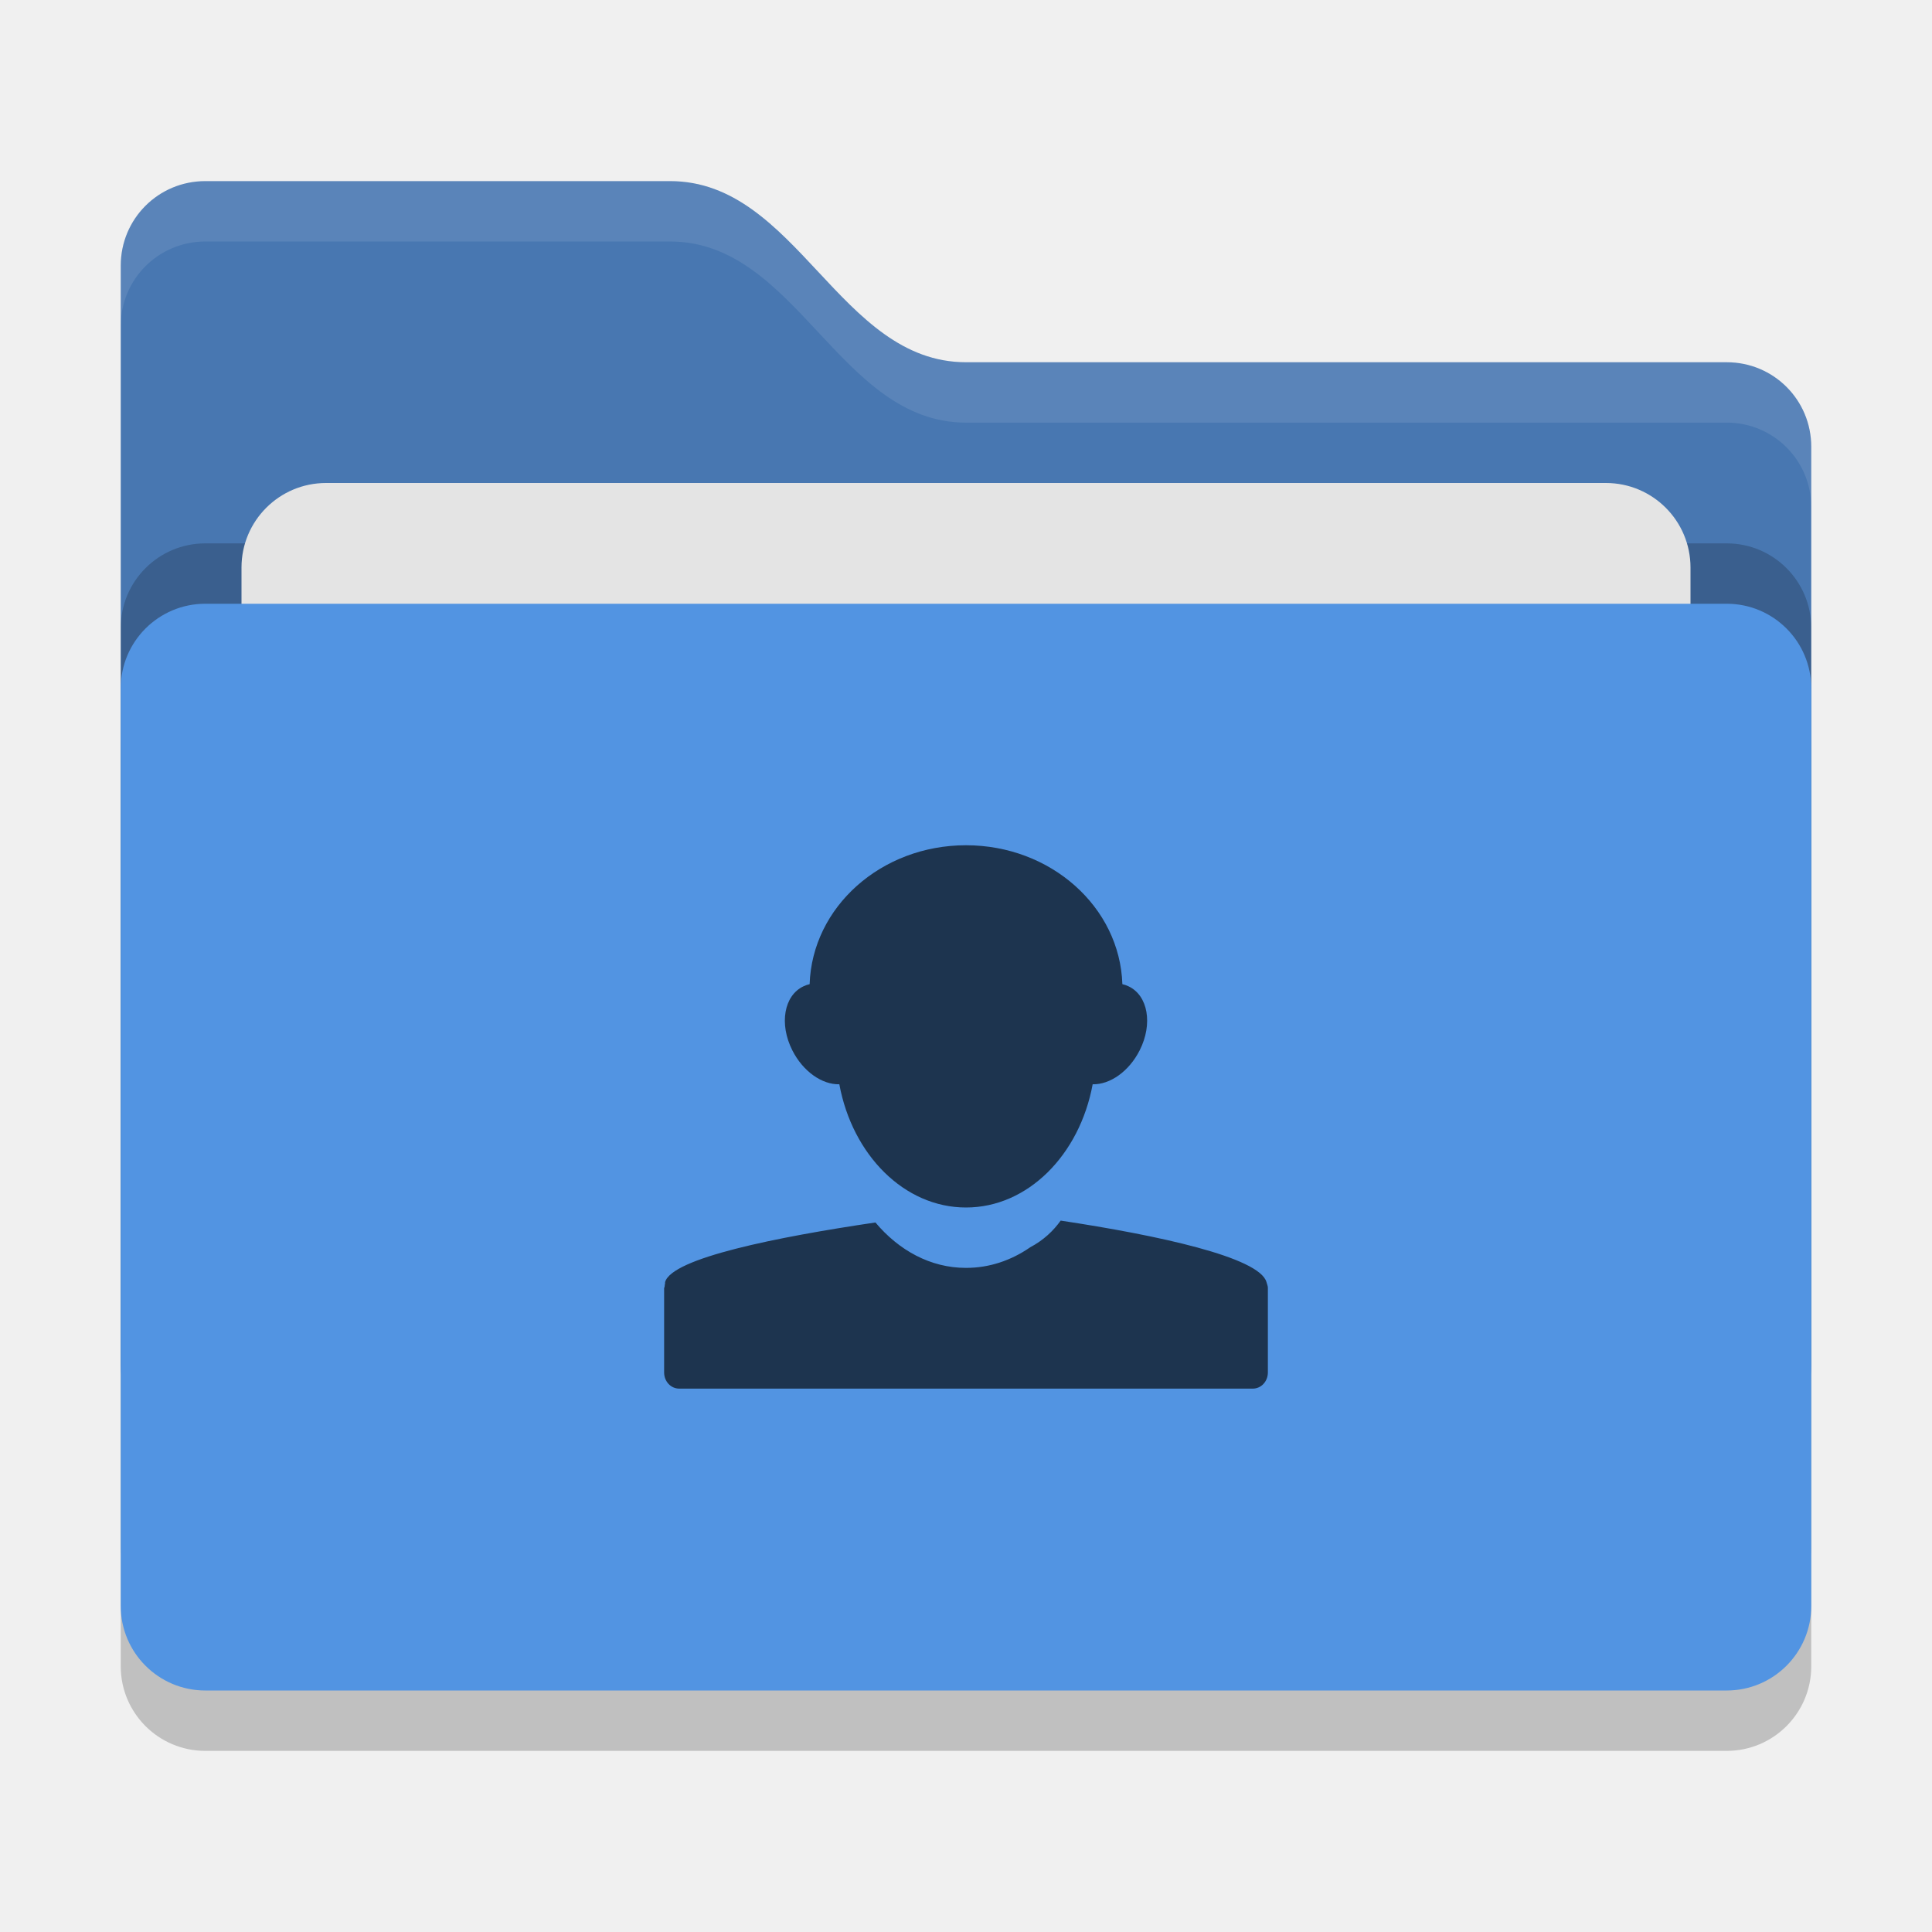
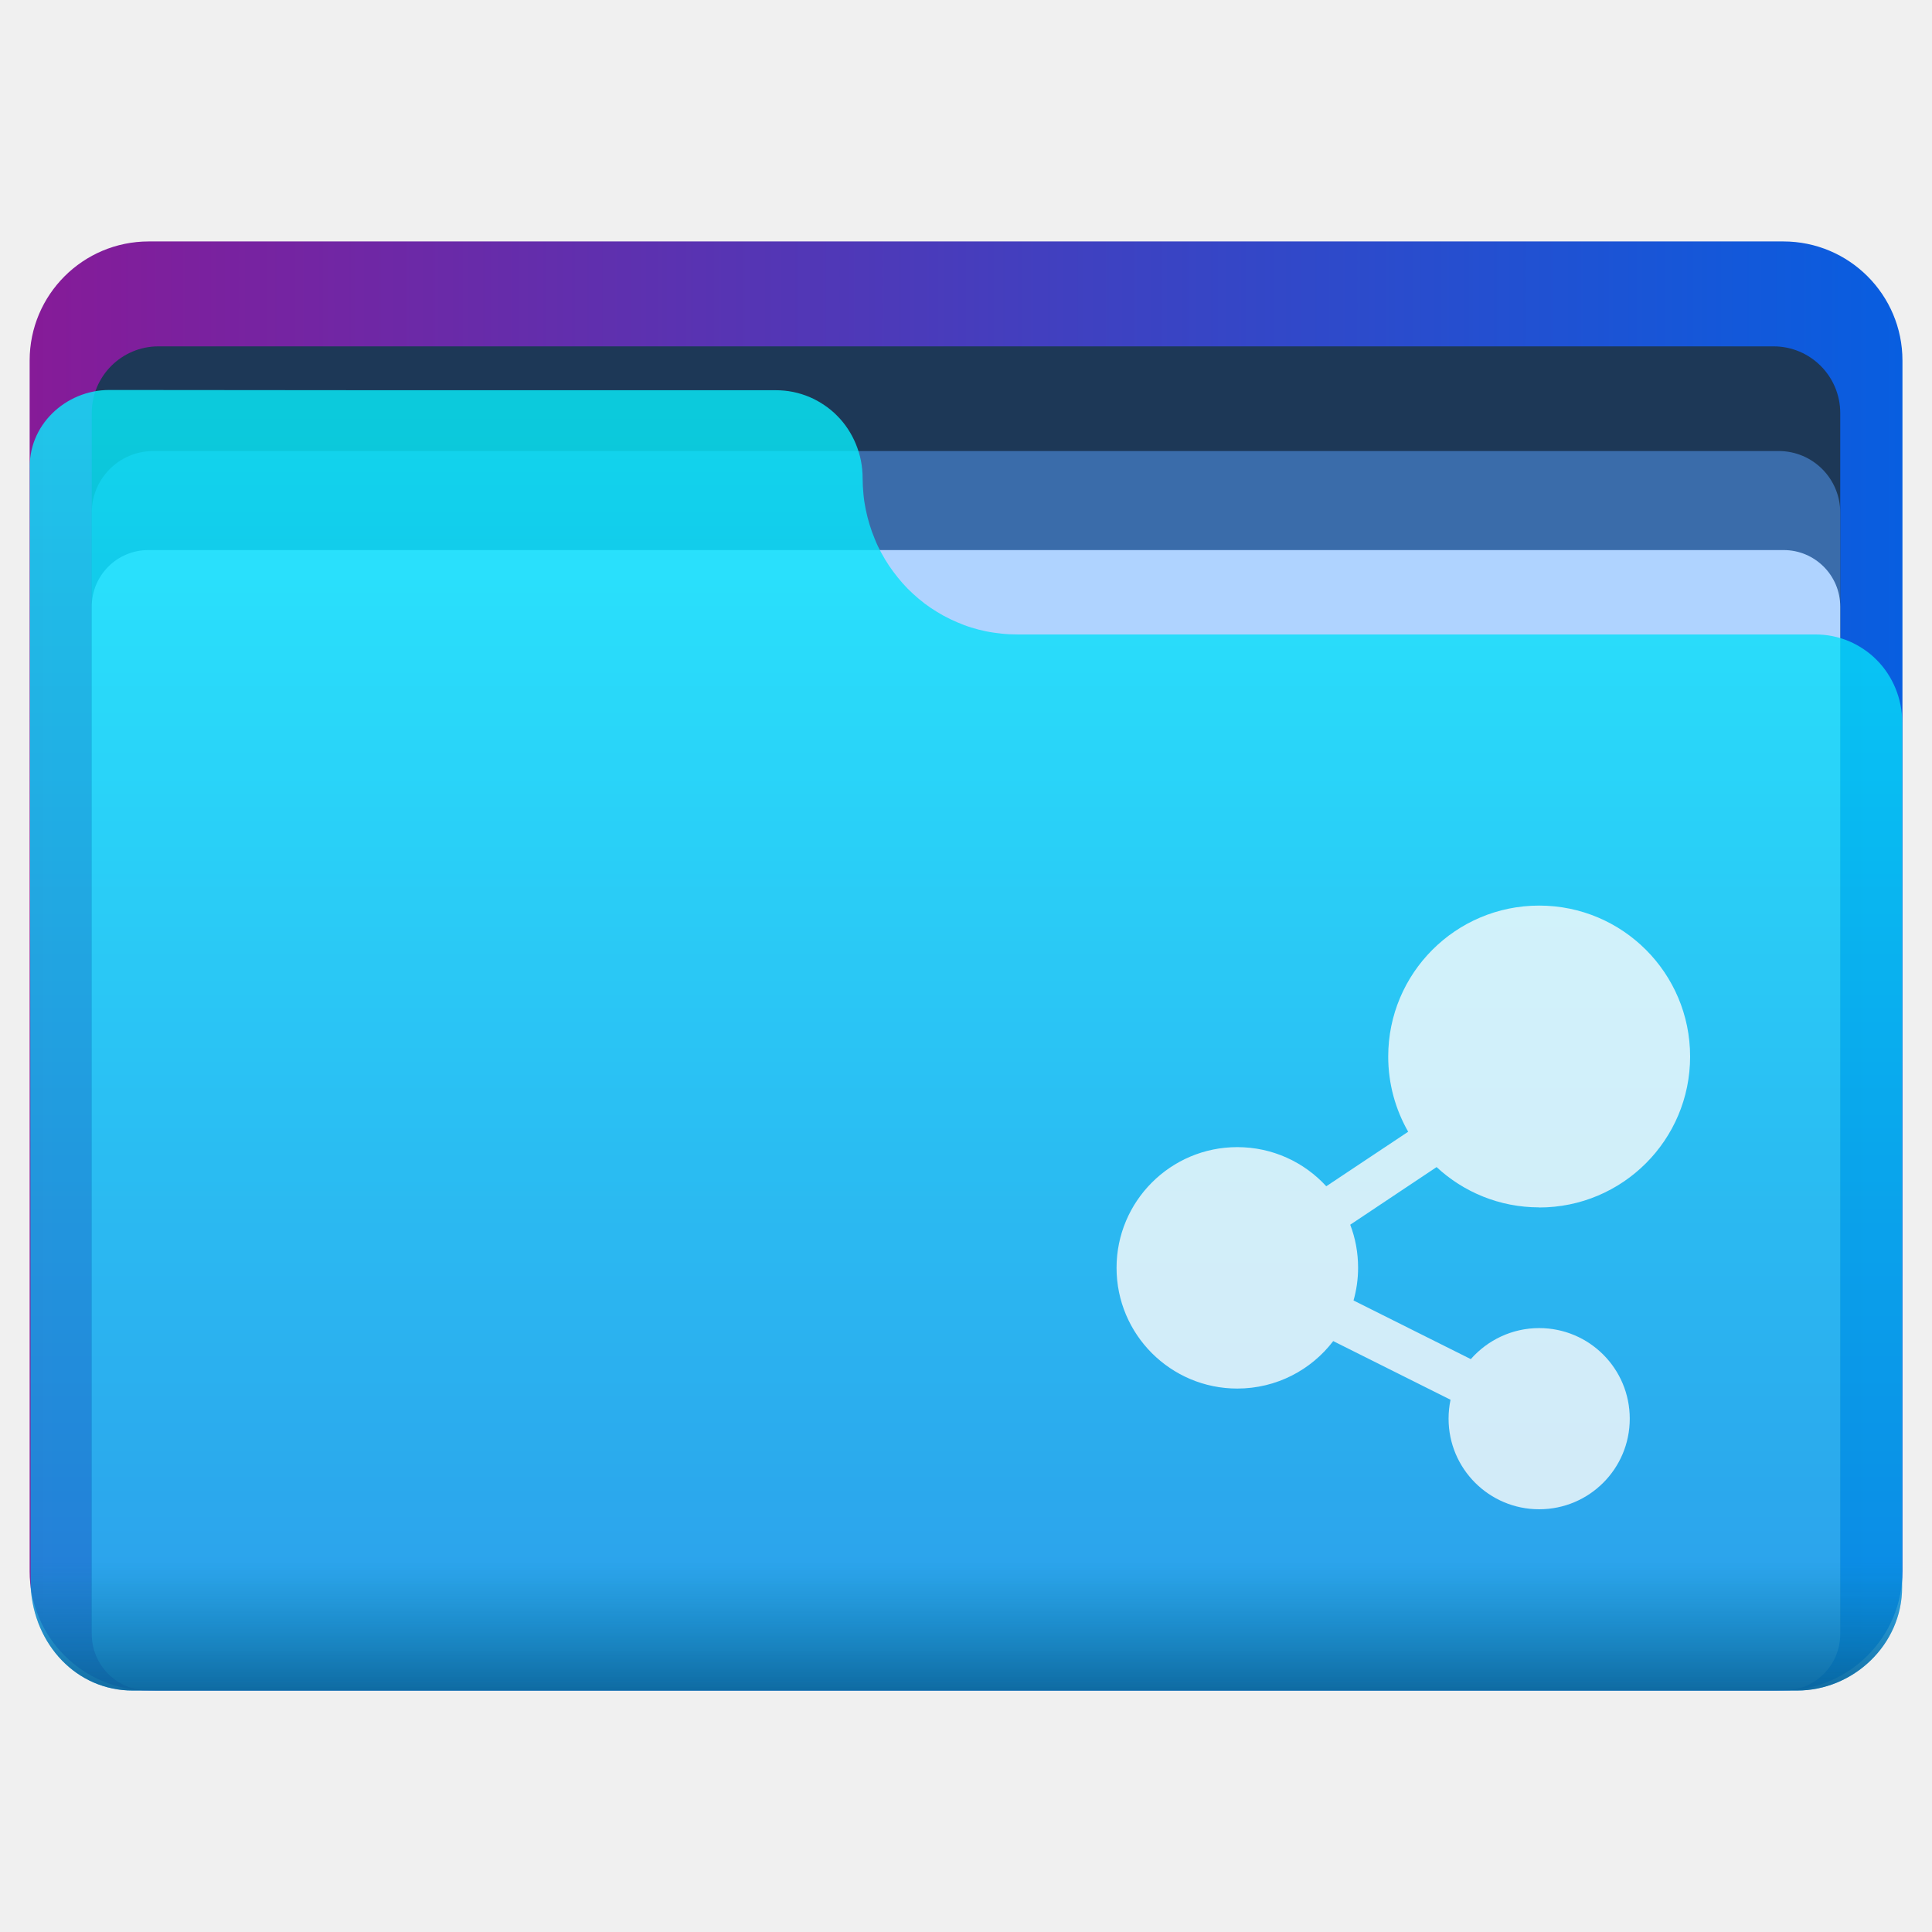
- <svg xmlns="http://www.w3.org/2000/svg" width="32" height="32" version="1">
-   <rect style="opacity:0.2" width="28" height="18" x="2" y="11" rx="1.4" ry="1.4" />
-   <path style="fill:#4877b1" d="M 2,22.6 C 2,23.376 2.624,24 3.4,24 H 28.6 C 29.376,24 30,23.376 30,22.6 V 7.4 C 30,6.624 29.376,6 28.6,6 H 16 C 13.9,6 13.2,3 11.1,3 H 3.4 C 2.624,3 2,3.624 2,4.4" />
-   <rect style="opacity:0.2" width="28" height="18" x="2" y="9" rx="1.4" ry="1.4" />
-   <rect style="fill:#e4e4e4" width="24" height="11" x="4" y="8" rx="1.4" ry="1.4" />
-   <rect style="fill:#5294e2" width="28" height="18" x="2" y="10" rx="1.4" ry="1.4" />
-   <path style="opacity:0.1;fill:#ffffff" d="M 3.4,3 C 2.625,3 2,3.625 2,4.4 V 5.4 C 2,4.625 2.625,4 3.4,4 H 11.1 C 13.2,4 13.9,7 16,7 H 28.6 C 29.375,7 30,7.625 30,8.4 V 7.4 C 30,6.625 29.375,6 28.6,6 H 16 C 13.9,6 13.2,3 11.1,3 Z" />
-   <path style="fill:#1d344f" d="M 13.41,16.301 C 13.376,16.308 13.341,16.321 13.309,16.336 12.986,16.487 12.902,16.959 13.123,17.396 13.301,17.748 13.616,17.966 13.902,17.959 14.118,19.128 14.976,20 16,20 17.024,20 17.882,19.128 18.098,17.959 18.384,17.966 18.699,17.748 18.877,17.396 19.098,16.959 19.014,16.487 18.691,16.336 18.659,16.321 18.624,16.308 18.59,16.301 18.548,15.023 17.406,14 16,14 14.594,14 13.452,15.023 13.41,16.301 Z M 15.996,21 C 15.413,21 14.887,20.71 14.5,20.248 12.869,20.489 11.125,20.838 11.016,21.236 11.014,21.242 11.017,21.249 11.016,21.254 11.011,21.274 11.01,21.292 11.008,21.312 11.007,21.322 11,21.328 11,21.338 V 22.732 C 11,22.881 11.111,23 11.25,23 H 20.75 C 20.889,23 21,22.881 21,22.732 V 21.328 C 20.999,21.296 20.985,21.268 20.977,21.236 20.861,20.822 19.171,20.459 17.568,20.217 17.445,20.389 17.281,20.544 17.061,20.66 L 17.059,20.662 C 16.747,20.877 16.386,21 16.004,21" />
+ <svg xmlns="http://www.w3.org/2000/svg" width="64" height="64" version="1.1" viewBox="0 0 16.933 16.933">
+   <defs>
+     <linearGradient id="linearGradient60884-3" x1="157.33" x2="247.31" y1="69.985" y2="69.985" gradientTransform="matrix(.18033 0 0 .18033 -28.018 -4.154)" gradientUnits="userSpaceOnUse">
+       <stop stop-color="#861b98" offset="0" />
+       <stop stop-color="#085ee0" offset="1" />
+     </linearGradient>
+     <linearGradient id="linearGradient47593-7" x1="193.68" x2="193.68" y1="43.371" y2="103.22" gradientTransform="matrix(.17854 0 0 .18033 -27.733 -4.154)" gradientUnits="userSpaceOnUse">
+       <stop stop-color="#07effe" offset="0" />
+       <stop stop-color="#0b92e5" offset="1" />
+     </linearGradient>
+     <linearGradient id="linearGradient2806" x1=".707" x2=".707" y1="14.743" y2="3.539" gradientTransform="translate(3.8869)" gradientUnits="userSpaceOnUse">
+       <stop stop-color="#075e91" offset="0" />
+       <stop stop-color="#077faa" stop-opacity="0" offset=".1" />
+       <stop stop-color="#07effe" stop-opacity="0" offset="1" />
+     </linearGradient>
+   </defs>
+   <g transform="matrix(1.0116 0 0 1.0116 -.098288 -.098288)" fill-rule="evenodd" stroke-width=".18">
+     <rect x=".354" y="2.189" width="16.226" height="12.554" ry="1.032" fill="url(#linearGradient60884-3)" style="paint-order:stroke fill markers" />
+     <rect x=".892" y="3.098" width="15.149" height="11.645" ry=".578" fill="#1d3857" style="paint-order:stroke fill markers" />
+     <rect x=".892" y="4.005" width="15.149" height="10.738" ry=".533" fill="#3a6caa" style="paint-order:stroke fill markers" />
+     <rect x=".892" y="4.863" width="15.149" height="9.881" ry=".49" fill="#afd3ff" style="paint-order:stroke fill markers" />
+     <path d="m1.044 3.476c-0.381 0-0.709 0.31-0.688 0.695 0 3.226 0.007 6.427 0.007 9.679 0.03 0.494 0.395 0.894 0.885 0.894h14.418c0.49 0 0.911-0.399 0.911-0.894l1.51e-4 -4.437c0-0.063 7.22e-4 -0.118 7.22e-4 -0.181v-2.875c0-0.053-0.005-0.104-0.015-0.154-0.01-0.05-0.025-0.098-0.044-0.144-0.019-0.046-0.042-0.089-0.069-0.13-0.027-0.041-0.058-0.079-0.092-0.113-0.034-0.035-0.072-0.066-0.112-0.093s-0.083-0.051-0.128-0.07c-0.045-0.019-0.093-0.034-0.142-0.044-0.049-0.01-0.1-0.015-0.153-0.015h-6.91c-0.047 0-0.092-0.002-0.138-0.007-0.045-0.005-0.09-0.011-0.134-0.02-0.044-0.009-0.087-0.02-0.129-0.033-0.042-0.013-0.083-0.029-0.123-0.046-0.04-0.017-0.079-0.036-0.118-0.057-0.038-0.021-0.075-0.044-0.111-0.068-0.036-0.024-0.07-0.05-0.103-0.078-0.033-0.028-0.065-0.057-0.095-0.087-0.03-0.031-0.059-0.063-0.086-0.097s-0.053-0.068-0.077-0.104c-0.024-0.036-0.046-0.073-0.067-0.112-0.021-0.038-0.04-0.078-0.056-0.119-0.017-0.041-0.032-0.082-0.045-0.125-0.013-0.043-0.024-0.086-0.033-0.13-0.009-0.044-0.016-0.089-0.02-0.135-0.004-0.044-0.007-0.089-0.007-0.135 0-0.053-0.005-0.104-0.015-0.154-0.01-0.05-0.025-0.098-0.044-0.144-0.019-0.046-0.042-0.089-0.069-0.13-0.027-0.041-0.058-0.079-0.092-0.113-0.034-0.035-0.072-0.066-0.112-0.093-0.04-0.027-0.083-0.051-0.128-0.07-0.045-0.019-0.093-0.034-0.142-0.044-0.049-0.01-0.1-0.015-0.153-0.015h-3.393z" fill="url(#linearGradient47593-7)" opacity=".8" style="paint-order:stroke fill markers" />
+     <path d="m1.044 3.476c-0.381 0-0.709 0.31-0.688 0.695 0 3.226 0.007 6.427 0.007 9.679 0.03 0.494 0.395 0.894 0.885 0.894h14.418c0.49 0 0.911-0.399 0.911-0.894l1.51e-4 -4.437c0-0.063 7.22e-4 -0.118 7.22e-4 -0.181v-2.875c0-0.053-0.005-0.104-0.015-0.154-0.01-0.05-0.025-0.098-0.044-0.144-0.019-0.046-0.042-0.089-0.069-0.13-0.027-0.041-0.058-0.079-0.092-0.113-0.034-0.035-0.072-0.066-0.112-0.093s-0.083-0.051-0.128-0.07c-0.045-0.019-0.093-0.034-0.142-0.044-0.049-0.01-0.1-0.015-0.153-0.015h-6.91c-0.047 0-0.092-0.002-0.138-0.007-0.045-0.005-0.09-0.011-0.134-0.02-0.044-0.009-0.087-0.02-0.129-0.033-0.042-0.013-0.083-0.029-0.123-0.046-0.04-0.017-0.079-0.036-0.118-0.057-0.038-0.021-0.075-0.044-0.111-0.068-0.036-0.024-0.07-0.05-0.103-0.078-0.033-0.028-0.065-0.057-0.095-0.087-0.03-0.031-0.059-0.063-0.086-0.097s-0.053-0.068-0.077-0.104c-0.024-0.036-0.046-0.073-0.067-0.112-0.021-0.038-0.04-0.078-0.056-0.119-0.017-0.041-0.032-0.082-0.045-0.125-0.013-0.043-0.024-0.086-0.033-0.13-0.009-0.044-0.016-0.089-0.02-0.135-0.004-0.044-0.007-0.089-0.007-0.135 0-0.053-0.005-0.104-0.015-0.154-0.01-0.05-0.025-0.098-0.044-0.144-0.019-0.046-0.042-0.089-0.069-0.13-0.027-0.041-0.058-0.079-0.092-0.113-0.034-0.035-0.072-0.066-0.112-0.093-0.04-0.027-0.083-0.051-0.128-0.07-0.045-0.019-0.093-0.034-0.142-0.044-0.049-0.01-0.1-0.015-0.153-0.015h-3.393z" fill="url(#linearGradient2806)" opacity=".8" style="paint-order:stroke fill markers" />
+   </g>
+   <path d="m13.49 10.583c0.731 0 1.323-0.592 1.323-1.323 0-0.731-0.592-1.323-1.323-1.323-0.731 0-1.323 0.592-1.323 1.323 0 0.24 0.064 0.465 0.175 0.659l-0.718 0.478c-0.193-0.211-0.471-0.343-0.78-0.343-0.584 0-1.058 0.474-1.058 1.058 0 0.584 0.474 1.058 1.058 1.058 0.343 0 0.648-0.163 0.841-0.416l1.028 0.514c-0.011 0.054-0.017 0.109-0.017 0.166 0 0.438 0.355 0.794 0.794 0.794s0.794-0.355 0.794-0.794-0.355-0.794-0.794-0.794c-0.239 0-0.453 0.106-0.599 0.272l-1.028-0.514c0.026-0.091 0.04-0.188 0.04-0.287 0-0.133-0.024-0.26-0.069-0.377l0.757-0.505c0.236 0.219 0.552 0.353 0.899 0.353z" fill="#fbfbfb" opacity=".8" stroke-width=".265" />
</svg>
